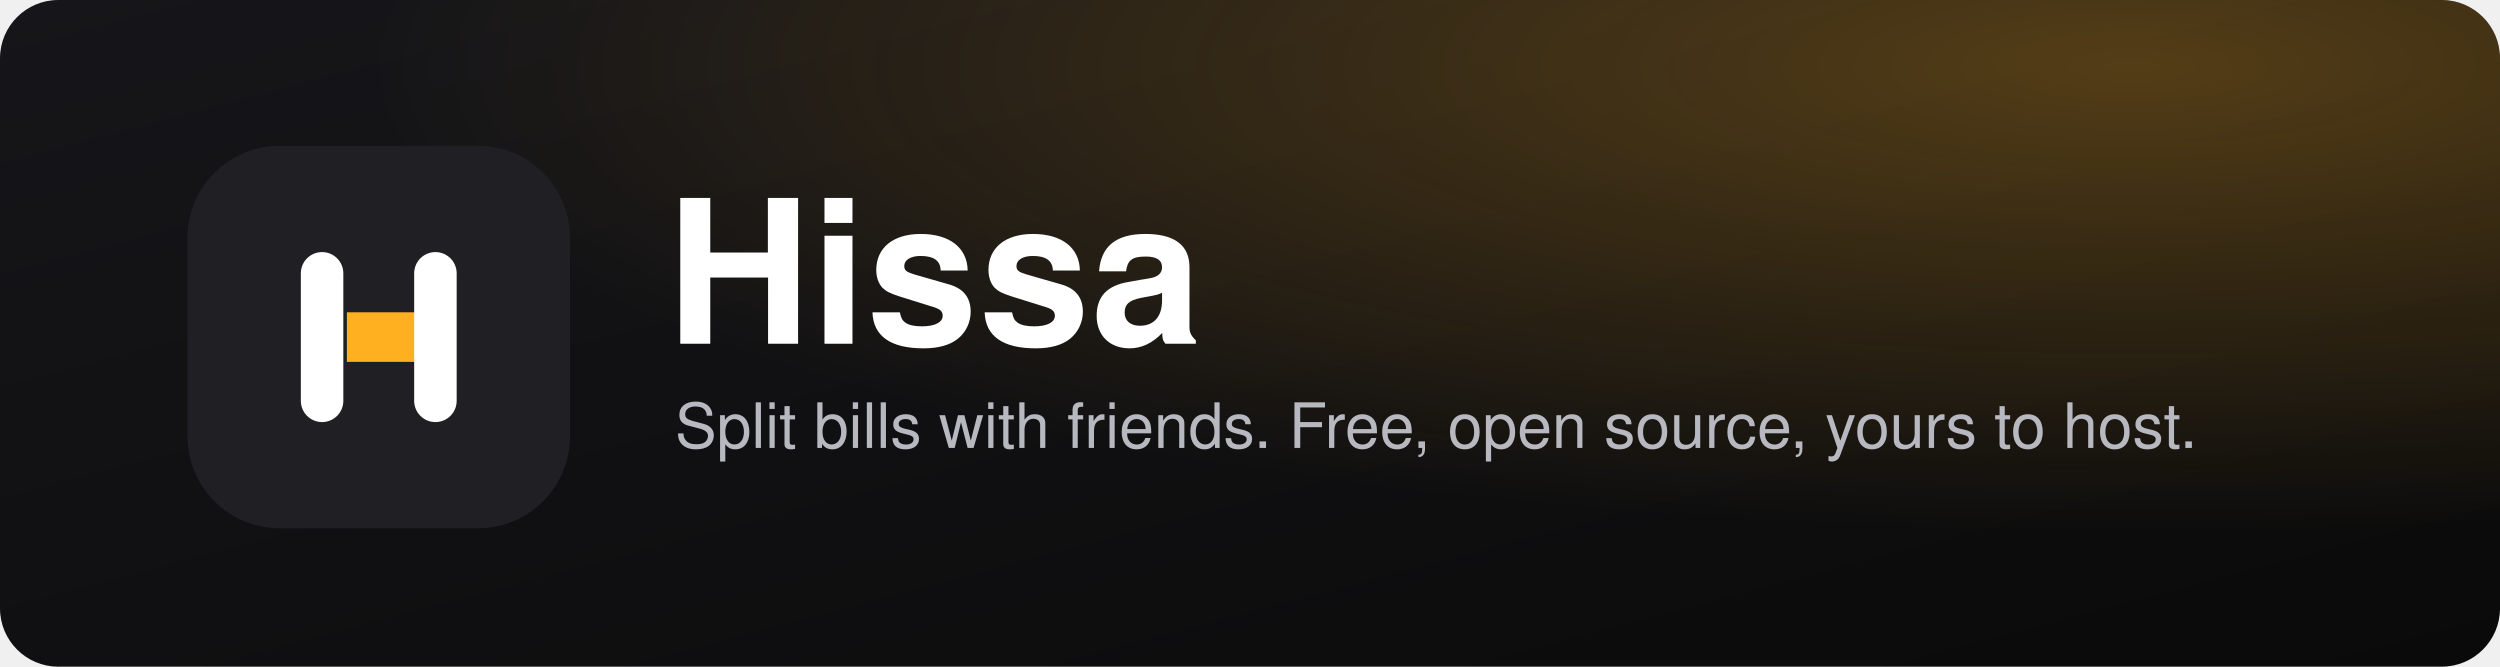
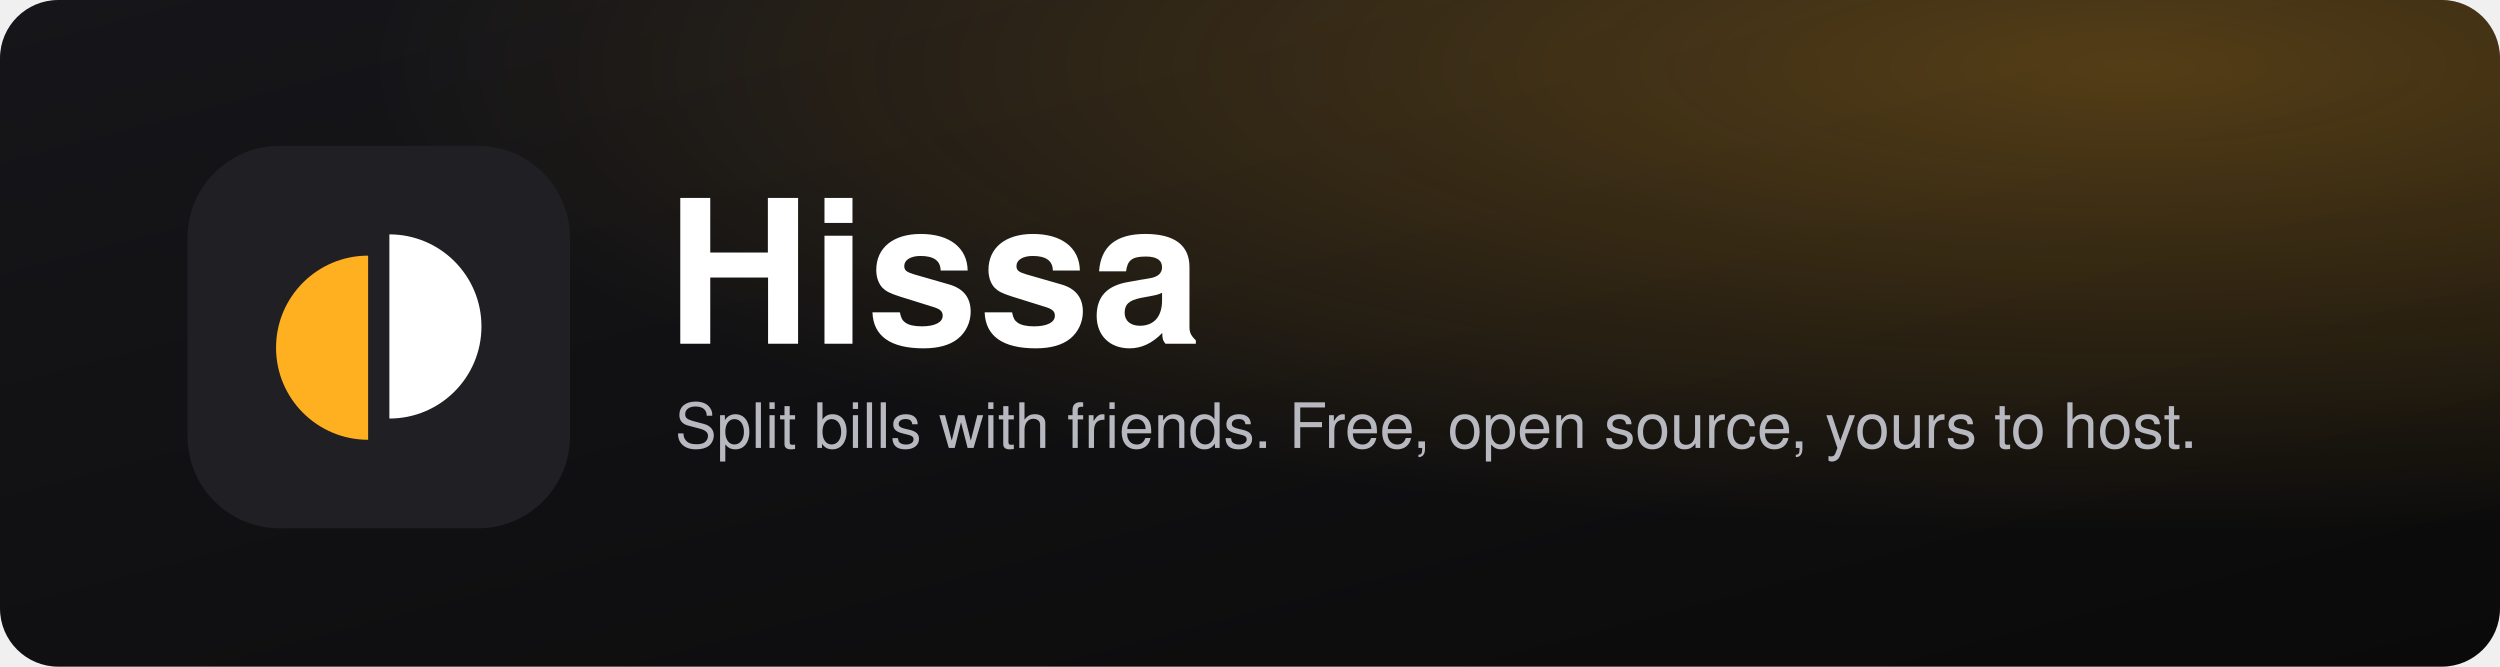
<svg xmlns="http://www.w3.org/2000/svg" viewBox="0 0 1200 320" width="1200" height="320" role="img" aria-label="Hissa: split bills with friends">
  <defs>
    <linearGradient id="g" x1="0" y1="0" x2="1" y2="1">
      <stop offset="0" stop-color="#16161a" />
      <stop offset="1" stop-color="#0a0a0a" />
    </linearGradient>
    <radialGradient id="glow" cx="0.85" cy="0.1" r="0.7">
      <stop offset="0" stop-color="#ffb020" stop-opacity="0.28" />
      <stop offset="1" stop-color="#ffb020" stop-opacity="0" />
    </radialGradient>
  </defs>
  <rect width="1200" height="320" rx="28" fill="url(#g)" />
  <rect width="1200" height="320" rx="28" fill="url(#glow)" />
  <g transform="translate(90 70) scale(1.7)">
    <rect width="108" height="108" rx="26" fill="#1f1f24" />
-     <rect x="45" y="47" width="26" height="14" fill="#FFB020" />
-     <rect x="32" y="30" width="12" height="48" rx="6" fill="#fff" />
-     <rect x="64" y="30" width="12" height="48" rx="6" fill="#fff" />
+     <path d="M51,31 A26,26 0 0 0 51,83 Z" fill="#FFB020" />
+     <path d="M57,25 A26,26 0 0 1 57,77 Z" fill="#fff" />
  </g>
  <text x="320" y="165" font-family="Manrope, 'Segoe UI', Helvetica, Arial, sans-serif" font-size="96" font-weight="800" fill="#ffffff">Hissa</text>
  <text x="324" y="215" font-family="Manrope, 'Segoe UI', Helvetica, Arial, sans-serif" font-size="30" font-weight="500" fill="#b8b8c0">Split bills with friends. Free, open source, yours to host.</text>
</svg>
